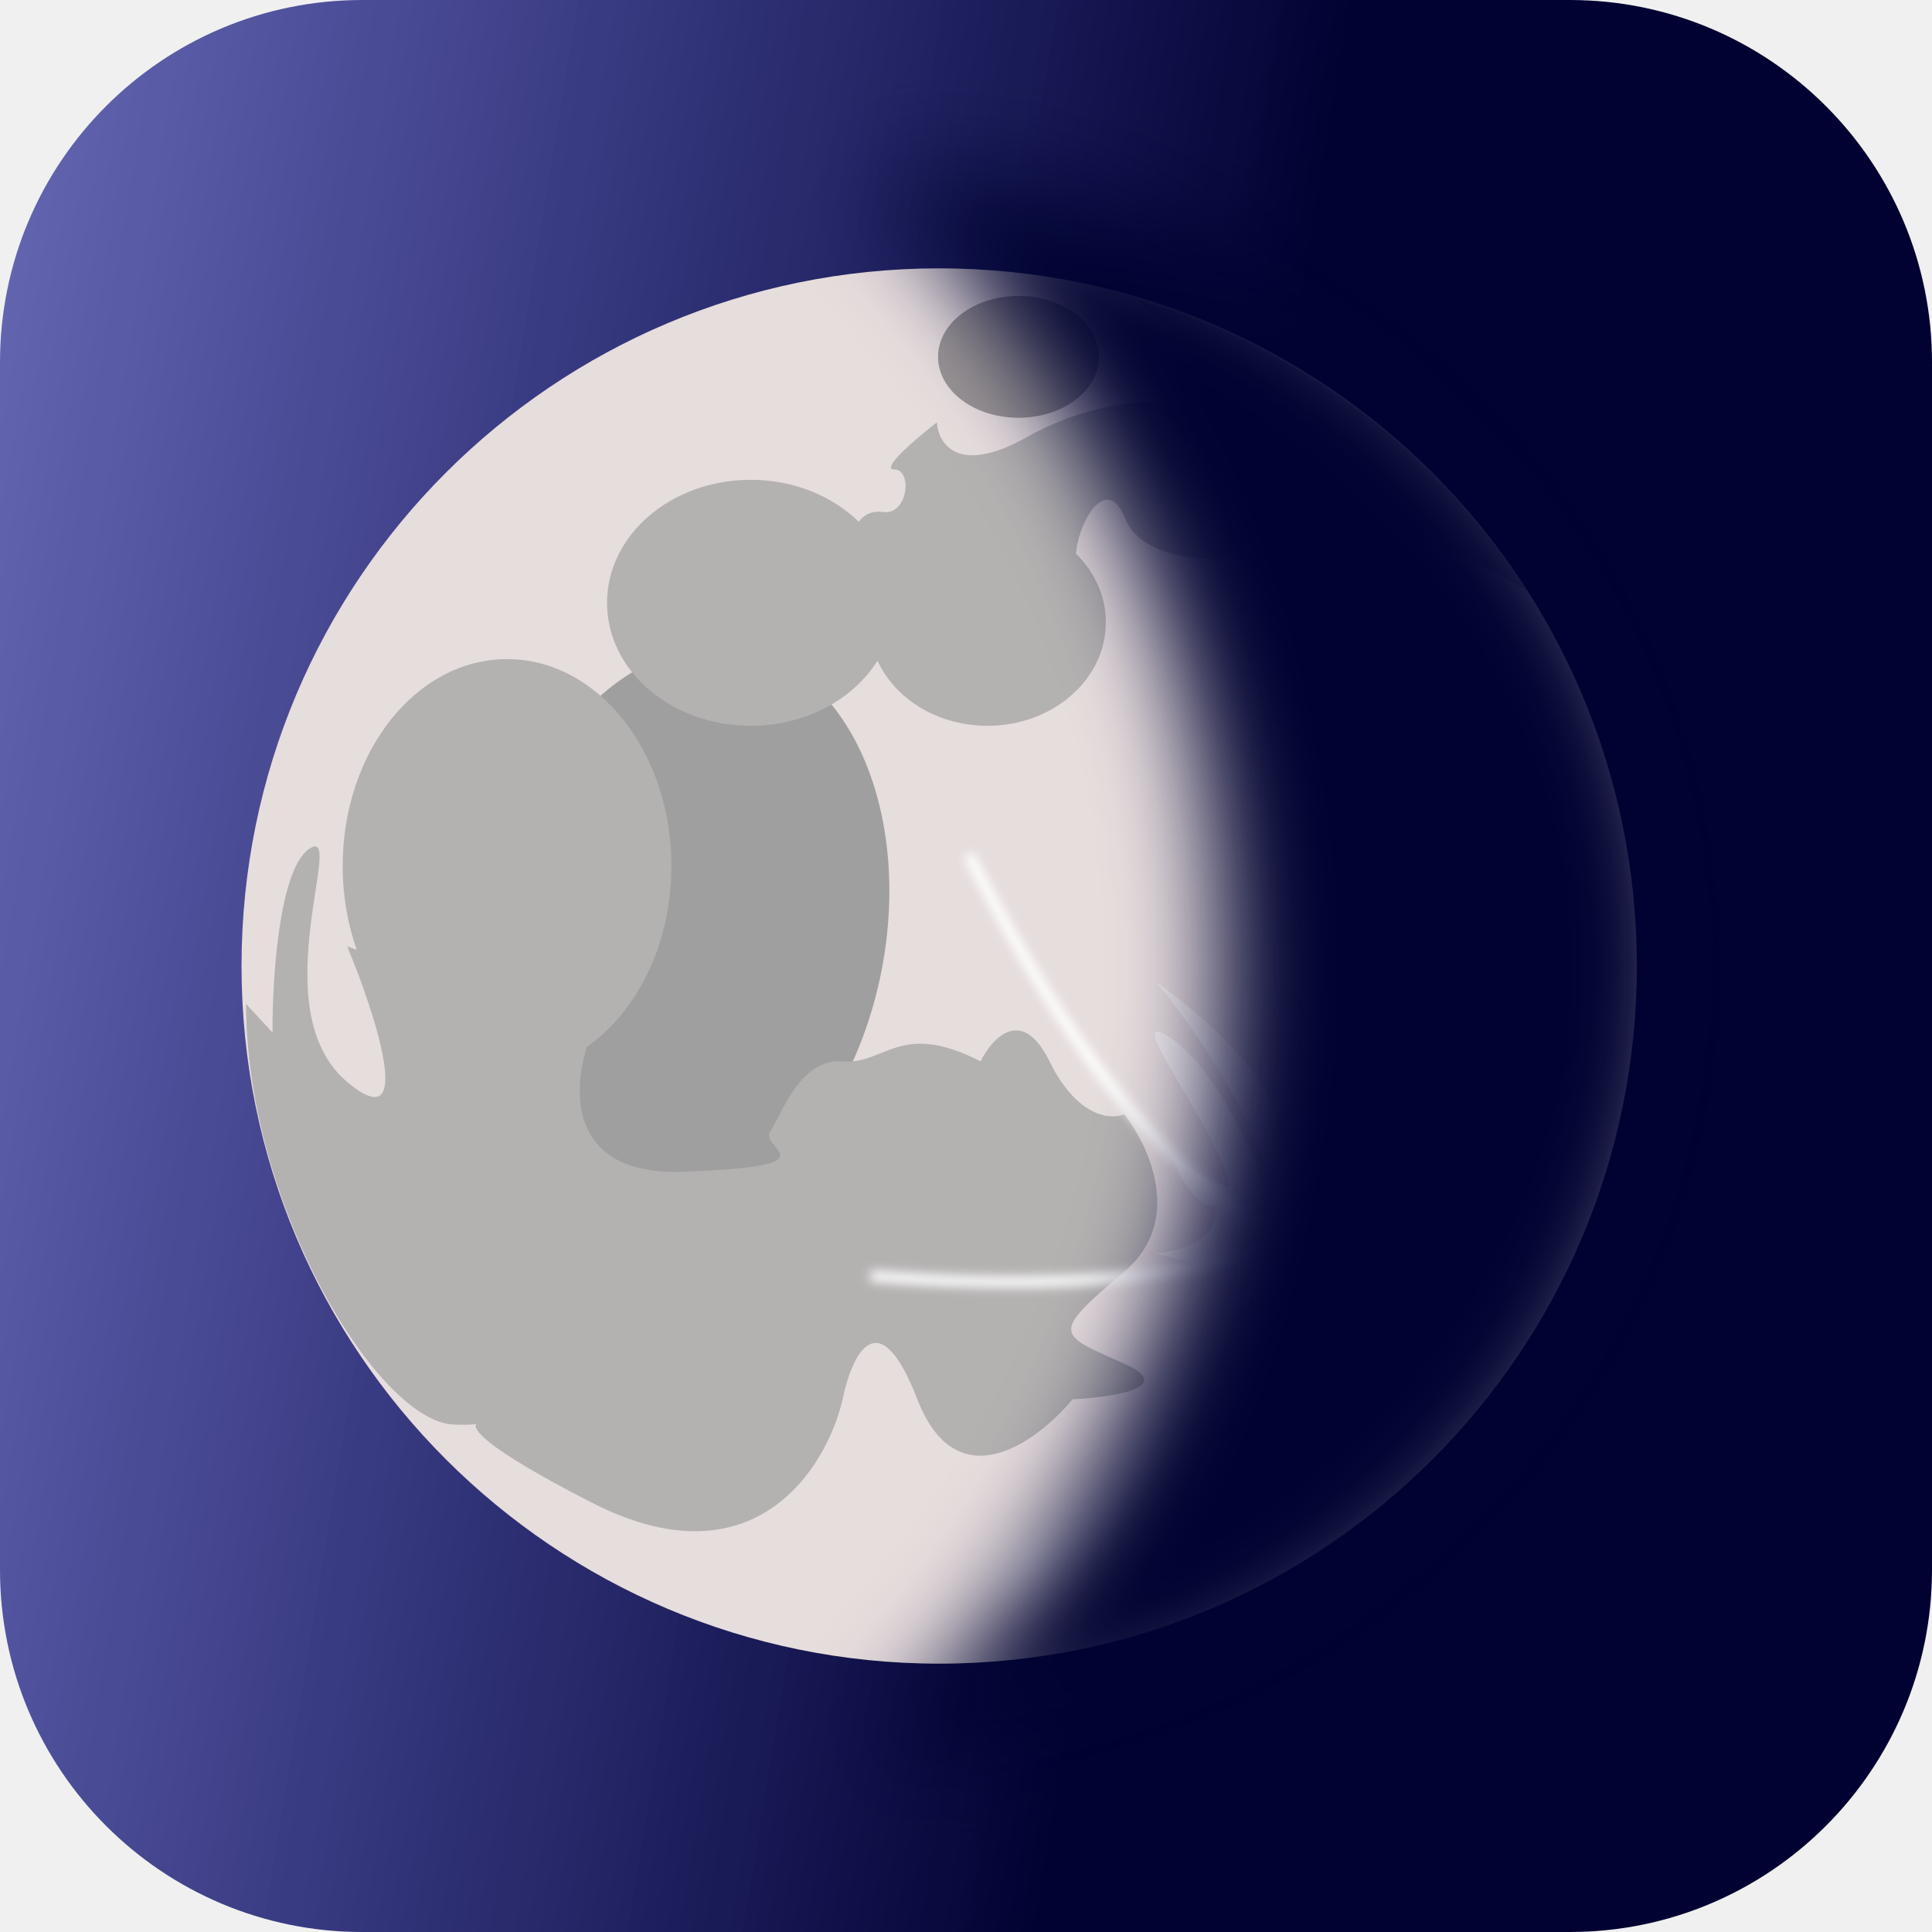
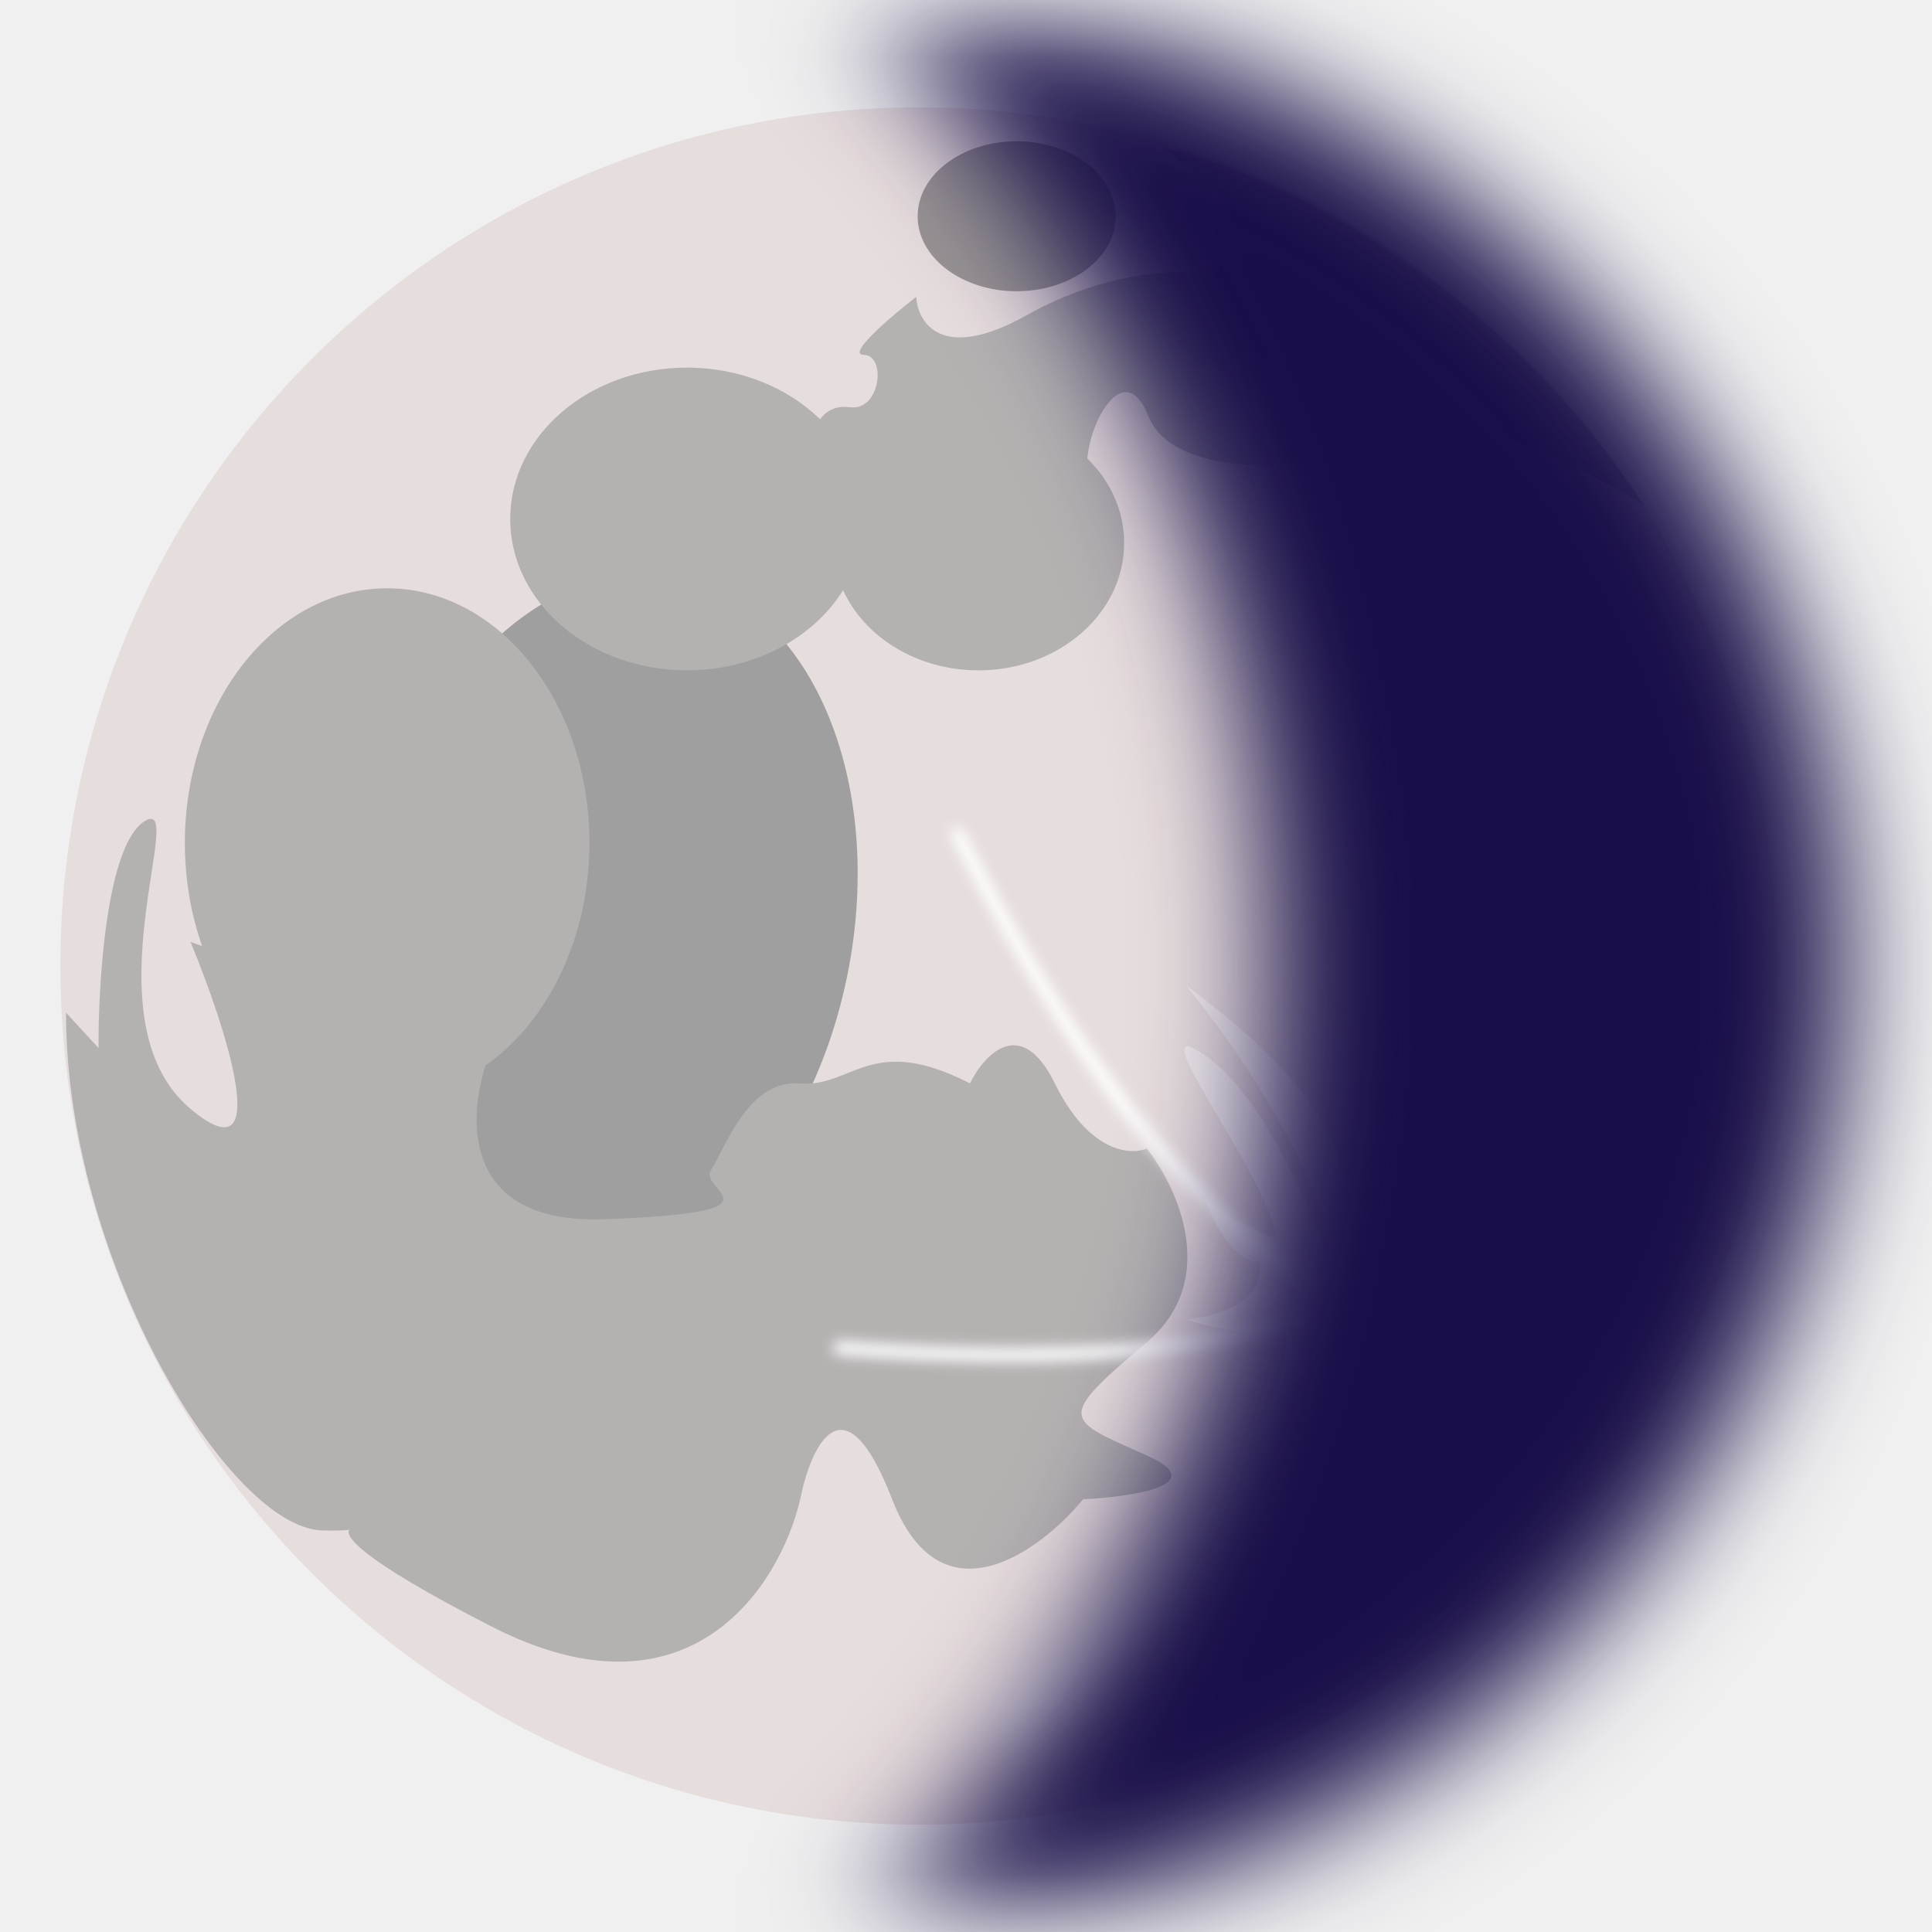
<svg xmlns="http://www.w3.org/2000/svg" width="64" height="64" viewBox="0 0 64 64" fill="none">
-   <g clip-path="url(#clip0_107_423)">
-     <rect x="64" y="64" width="64" height="64" rx="12" transform="rotate(-180 64 64)" fill="url(#paint0_linear_107_423)" />
-     <circle cx="31.112" cy="32" r="23.111" fill="#E6DDDD" />
-     <path d="M42.573 38.245C43.822 33.127 42.852 27.228 42.154 23.776C43.312 25.482 44.109 31.366 44.362 34.094L45.276 32.533C45.022 33.625 44.728 35.602 45.581 34.78C46.434 33.957 47.535 29.437 47.98 27.279C48.436 31.582 45.2 36.912 46.418 36.722C47.393 36.569 47.865 35.364 47.98 34.78C48.132 36.607 46 37.826 46.418 37.826C46.837 37.826 47.789 38.816 47.523 38.816C47.256 38.816 46.038 39.958 46.685 39.958C47.332 39.958 47.98 41.1 46.685 41.1C45.39 41.1 44.515 41.176 44.857 41.785C45.132 42.273 47.484 43.461 48.627 43.994C46.761 43.994 41.545 41.519 43.182 42.433C44.441 43.135 45.261 45.441 45.548 46.634C45.562 46.681 45.572 46.728 45.581 46.773C45.571 46.729 45.56 46.682 45.548 46.634C45.087 44.954 41.811 41.803 41.811 42.433C41.811 42.82 40.978 43.454 40.474 43.81C40.407 43.886 40.333 43.948 40.25 43.994C39.945 44.162 40.136 44.048 40.474 43.81C40.898 43.325 41.012 42.301 41.012 41.785C40.098 41.999 38.829 41.697 38.309 41.519C40.167 41.306 40.377 40.389 40.25 39.958C39.55 39.958 38.994 38.816 38.803 38.245C39.2 38.671 40.238 39.158 40.707 39.349C40.707 37.902 36.862 33.066 38.803 34.399C40.357 35.465 41.684 38.549 42.154 39.958C42.154 37.765 39.59 34.094 38.309 32.533C41.598 34.97 42.484 36.595 42.573 38.245Z" fill="#FCFCFC" fill-opacity="0.5" />
-     <ellipse cx="33.739" cy="11.821" rx="2.665" ry="2.018" fill="#4C4C4C" fill-opacity="0.5" />
-     <ellipse cx="22.769" cy="30.923" rx="6.549" ry="9.595" transform="rotate(11.2529 22.7688 30.9231)" fill="#9F9F9F" />
-     <path d="M16.796 21.834C19.803 21.834 22.241 24.902 22.241 28.687C22.241 31.264 21.111 33.508 19.442 34.678C18.917 36.353 18.976 38.954 22.66 38.815C27.724 38.625 25.134 38.054 25.515 37.483C25.896 36.911 26.505 35.046 27.914 35.16C29.323 35.274 29.818 33.789 32.483 35.16C32.864 34.386 33.853 33.302 34.767 35.16C35.681 37.018 36.798 37.102 37.242 36.911C38.067 37.952 39.222 40.452 37.242 42.128C34.767 44.222 35.034 44.184 37.242 45.173C39.009 45.965 36.836 46.29 35.529 46.354C34.361 47.763 31.698 49.735 30.389 46.354C29.079 42.973 28.193 44.945 27.914 46.354C27.381 48.638 24.975 52.522 19.614 49.781C15.884 47.873 15.669 47.311 15.779 47.174C15.668 47.19 15.449 47.204 15.045 47.191C12.532 47.115 8.153 39.919 8.153 33.256L9.029 34.208C9.016 32.457 9.242 28.786 10.247 28.116C11.504 27.279 8.648 33.447 11.504 35.845C13.788 37.764 12.456 33.65 11.504 31.353L11.817 31.463C11.518 30.614 11.352 29.675 11.352 28.687C11.352 24.902 13.789 21.834 16.796 21.834Z" fill="#B4B1B1" />
-     <path d="M37.661 9.955C40.276 10.539 46.525 13.283 50.606 19.588C48.36 18.217 44.362 16.222 46.342 19.207C48.322 22.192 44.857 19.842 42.877 18.293C41.291 18.623 37.95 18.864 37.28 17.189C36.67 15.664 35.737 17.23 35.643 18.34C36.259 18.945 36.633 19.742 36.633 20.616C36.633 22.508 34.877 24.043 32.712 24.043C31.059 24.043 29.646 23.15 29.068 21.886C28.267 23.169 26.687 24.043 24.868 24.043C22.24 24.043 20.109 22.219 20.109 19.969C20.109 17.719 22.24 15.895 24.868 15.895C26.295 15.895 27.575 16.432 28.448 17.284C28.602 17.076 28.856 16.907 29.247 16.961C30.084 17.075 30.237 15.552 29.628 15.552C29.14 15.552 30.364 14.511 31.036 13.991C31.074 14.689 31.722 15.765 34.006 14.486C36.291 13.207 38.334 13.242 39.07 13.42C39.514 12.861 39.991 11.501 38.346 10.526L37.661 9.955Z" fill="#B4B1B1" />
-     <g filter="url(#filter0_f_107_423)">
-       <path d="M39.945 16.351C43.828 24.207 48.062 42.417 33.929 52.407" stroke="white" stroke-width="1.083" stroke-linecap="round" />
+   <g clip-path="url(#clip0_89_3218)">
+     <circle cx="30.444" cy="32" r="28.444" fill="#E6DDDD" />
+     <path d="M44.55 39.685C46.087 33.387 44.893 26.127 44.034 21.878C45.459 23.977 46.44 31.219 46.752 34.577L47.877 32.656C47.564 33.999 47.202 36.433 48.252 35.421C49.301 34.409 50.657 28.845 51.204 26.189C51.766 31.485 47.783 38.045 49.282 37.811C50.482 37.623 51.063 36.139 51.204 35.421C51.391 37.67 48.767 39.17 49.282 39.17C49.798 39.17 50.969 40.388 50.641 40.388C50.313 40.388 48.814 41.794 49.611 41.794C50.407 41.794 51.204 43.2 49.611 43.2C48.017 43.2 46.939 43.293 47.361 44.043C47.699 44.643 50.594 46.105 52 46.761C49.704 46.761 43.284 43.715 45.299 44.84C46.848 45.704 47.858 48.542 48.212 50.01C48.228 50.069 48.241 50.126 48.252 50.182C48.239 50.127 48.226 50.07 48.212 50.01C47.644 47.943 43.612 44.065 43.612 44.84C43.612 45.317 42.587 46.097 41.966 46.535C41.884 46.628 41.793 46.705 41.691 46.761C41.315 46.968 41.55 46.828 41.966 46.535C42.488 45.938 42.628 44.678 42.628 44.043C41.504 44.306 39.941 43.934 39.301 43.715C41.588 43.453 41.847 42.325 41.691 41.794C40.829 41.794 40.145 40.388 39.91 39.685C40.398 40.21 41.675 40.81 42.253 41.044C42.253 39.263 37.52 33.312 39.91 34.952C41.822 36.264 43.456 40.06 44.034 41.794C44.034 39.095 40.879 34.577 39.301 32.656C43.35 35.655 44.44 37.654 44.55 39.685Z" fill="#FCFCFC" fill-opacity="0.5" />
+     <ellipse cx="33.678" cy="7.164" rx="3.28" ry="2.484" fill="#4C4C4C" fill-opacity="0.5" />
+     <ellipse cx="20.176" cy="30.675" rx="8.06" ry="11.809" transform="rotate(11.2529 20.1758 30.6747)" fill="#9F9F9F" />
+     <path d="M12.825 19.488C16.526 19.488 19.526 23.265 19.526 27.923C19.526 31.094 18.136 33.856 16.081 35.297C15.435 37.358 15.508 40.559 20.041 40.388C26.274 40.154 23.087 39.451 23.556 38.748C24.024 38.045 24.774 35.749 26.508 35.889C28.242 36.03 28.851 34.202 32.131 35.889C32.6 34.937 33.818 33.603 34.943 35.889C36.068 38.176 37.442 38.279 37.989 38.045C39.004 39.326 40.426 42.403 37.989 44.465C34.943 47.042 35.271 46.995 37.989 48.214C40.163 49.188 37.489 49.588 35.88 49.666C34.443 51.4 31.166 53.828 29.554 49.666C27.942 45.505 26.852 47.933 26.508 49.666C25.852 52.478 22.89 57.258 16.292 53.884C11.702 51.537 11.438 50.844 11.572 50.675C11.436 50.696 11.166 50.712 10.669 50.697C7.576 50.604 2.187 41.747 2.187 33.546L3.265 34.718C3.25 32.562 3.528 28.045 4.765 27.22C6.311 26.189 2.797 33.781 6.311 36.733C9.123 39.095 7.483 34.031 6.311 31.203L6.696 31.339C6.328 30.295 6.124 29.139 6.124 27.923C6.124 23.265 9.124 19.488 12.825 19.488Z" fill="#B4B1B1" />
+     <path d="M38.504 4.868C41.722 5.586 49.414 8.963 54.437 16.723C51.672 15.036 46.752 12.581 49.189 16.255C51.625 19.929 47.361 17.036 44.924 15.13C42.972 15.536 38.861 15.833 38.036 13.771C37.285 11.893 36.136 13.821 36.02 15.188C36.779 15.932 37.239 16.913 37.239 17.989C37.239 20.318 35.078 22.206 32.413 22.206C30.379 22.206 28.639 21.107 27.928 19.552C26.942 21.131 24.997 22.206 22.759 22.206C19.524 22.206 16.902 19.961 16.902 17.192C16.902 14.423 19.524 12.178 22.759 12.178C24.515 12.178 26.091 12.84 27.165 13.887C27.354 13.632 27.667 13.425 28.148 13.49C29.179 13.631 29.367 11.756 28.617 11.756C28.017 11.756 29.523 10.475 30.351 9.835C30.398 10.694 31.194 12.019 34.006 10.444C36.817 8.87 39.332 8.913 40.238 9.132C40.785 8.445 41.372 6.77 39.348 5.571L38.504 4.868Z" fill="#B4B1B1" />
+     <g filter="url(#filter0_f_89_3218)">
+       <path d="M41.316 12.74C46.096 22.409 51.307 44.821 33.912 57.117" stroke-width="1.333" stroke-linecap="round" stroke="white" />
    </g>
-     <g filter="url(#filter1_f_107_423)">
-       <path d="M50.225 34.437C46.723 41.214 40.174 43.117 28.98 42.28" stroke="white" stroke-width="0.361" stroke-linecap="round" />
+     <g filter="url(#filter1_f_89_3218)">
+       <path d="M53.968 34.999C49.657 43.34 41.597 45.683 27.82 44.652" stroke-width="0.444" stroke-linecap="round" stroke="white" />
    </g>
-     <g filter="url(#filter2_f_107_423)">
-       <path d="M49.921 42.472C42.312 43.02 37.271 38.426 32.146 28.439" stroke="white" stroke-width="0.361" stroke-linecap="round" />
+     <g filter="url(#filter2_f_89_3218)">
+       <path d="M53.594 44.889C44.228 45.562 38.025 39.909 31.716 27.617" stroke-width="0.444" stroke-linecap="round" stroke="white" />
    </g>
-     <ellipse cx="42.572" cy="40.986" rx="0.685" ry="0.647" fill="white" />
-     <g filter="url(#filter3_f_107_423)">
-       <path d="M40.438 32C40.438 15.474 29.126 6 29.126 6C43.934 6 55.938 17.641 55.938 32C55.938 46.359 43.934 58 29.126 58C29.126 58 40.438 48.526 40.438 32Z" fill="#000231" />
+     <ellipse cx="44.55" cy="43.059" rx="0.843" ry="0.797" fill="white" />
+     <g filter="url(#filter3_f_89_3218)">
+       <path d="M42.097 32C42.097 11.66 28.222 -2.87524e-06 28.222 -2.87524e-06C46.386 -1.28729e-06 61.111 14.327 61.111 32C61.111 49.673 46.386 64 28.222 64C28.222 64 42.097 52.34 42.097 32Z" fill="#180E48" />
    </g>
  </g>
  <defs>
-     <filter id="filter0_f_107_423" x="31.943" y="14.365" width="13.753" height="40.029" filterUnits="userSpaceOnUse" color-interpolation-filters="sRGB">
+     <filter id="filter0_f_89_3218" x="31.468" y="10.296" width="16.927" height="49.266" filterUnits="userSpaceOnUse" color-interpolation-filters="sRGB">
      <feFlood flood-opacity="0" result="BackgroundImageFix" />
      <feBlend mode="normal" in="SourceGraphic" in2="BackgroundImageFix" result="shape" />
-       <feGaussianBlur stdDeviation="0.722" result="effect1_foregroundBlur_107_423" />
+       <feGaussianBlur stdDeviation="0.889" result="effect1_foregroundBlur_89_3218" />
    </filter>
-     <filter id="filter1_f_107_423" x="28.438" y="33.895" width="22.329" height="9.112" filterUnits="userSpaceOnUse" color-interpolation-filters="sRGB">
+     <filter id="filter1_f_89_3218" x="27.154" y="34.332" width="27.482" height="11.214" filterUnits="userSpaceOnUse" color-interpolation-filters="sRGB">
      <feFlood flood-opacity="0" result="BackgroundImageFix" />
      <feBlend mode="normal" in="SourceGraphic" in2="BackgroundImageFix" result="shape" />
-       <feGaussianBlur stdDeviation="0.181" result="effect1_foregroundBlur_107_423" />
+       <feGaussianBlur stdDeviation="0.222" result="effect1_foregroundBlur_89_3218" />
    </filter>
-     <filter id="filter2_f_107_423" x="31.604" y="27.897" width="18.859" height="15.16" filterUnits="userSpaceOnUse" color-interpolation-filters="sRGB">
+     <filter id="filter2_f_89_3218" x="31.05" y="26.951" width="23.211" height="18.659" filterUnits="userSpaceOnUse" color-interpolation-filters="sRGB">
      <feFlood flood-opacity="0" result="BackgroundImageFix" />
      <feBlend mode="normal" in="SourceGraphic" in2="BackgroundImageFix" result="shape" />
-       <feGaussianBlur stdDeviation="0.181" result="effect1_foregroundBlur_107_423" />
+       <feGaussianBlur stdDeviation="0.222" result="effect1_foregroundBlur_89_3218" />
    </filter>
-     <filter id="filter3_f_107_423" x="25.876" y="2.75" width="33.312" height="58.5" filterUnits="userSpaceOnUse" color-interpolation-filters="sRGB">
+     <filter id="filter3_f_89_3218" x="24.222" y="-4" width="40.889" height="72" filterUnits="userSpaceOnUse" color-interpolation-filters="sRGB">
      <feFlood flood-opacity="0" result="BackgroundImageFix" />
      <feBlend mode="normal" in="SourceGraphic" in2="BackgroundImageFix" result="shape" />
-       <feGaussianBlur stdDeviation="1.625" result="effect1_foregroundBlur_107_423" />
+       <feGaussianBlur stdDeviation="2" result="effect1_foregroundBlur_89_3218" />
    </filter>
-     <linearGradient id="paint0_linear_107_423" x1="141" y1="100.5" x2="89" y2="92" gradientUnits="userSpaceOnUse">
-       <stop stop-color="#030697" stop-opacity="0.5" />
-       <stop offset="1" stop-color="#010231" />
-     </linearGradient>
-     <clipPath id="clip0_107_423">
+     <clipPath id="clip0_89_3218">
      <rect width="64" height="64" fill="white" />
    </clipPath>
  </defs>
</svg>
